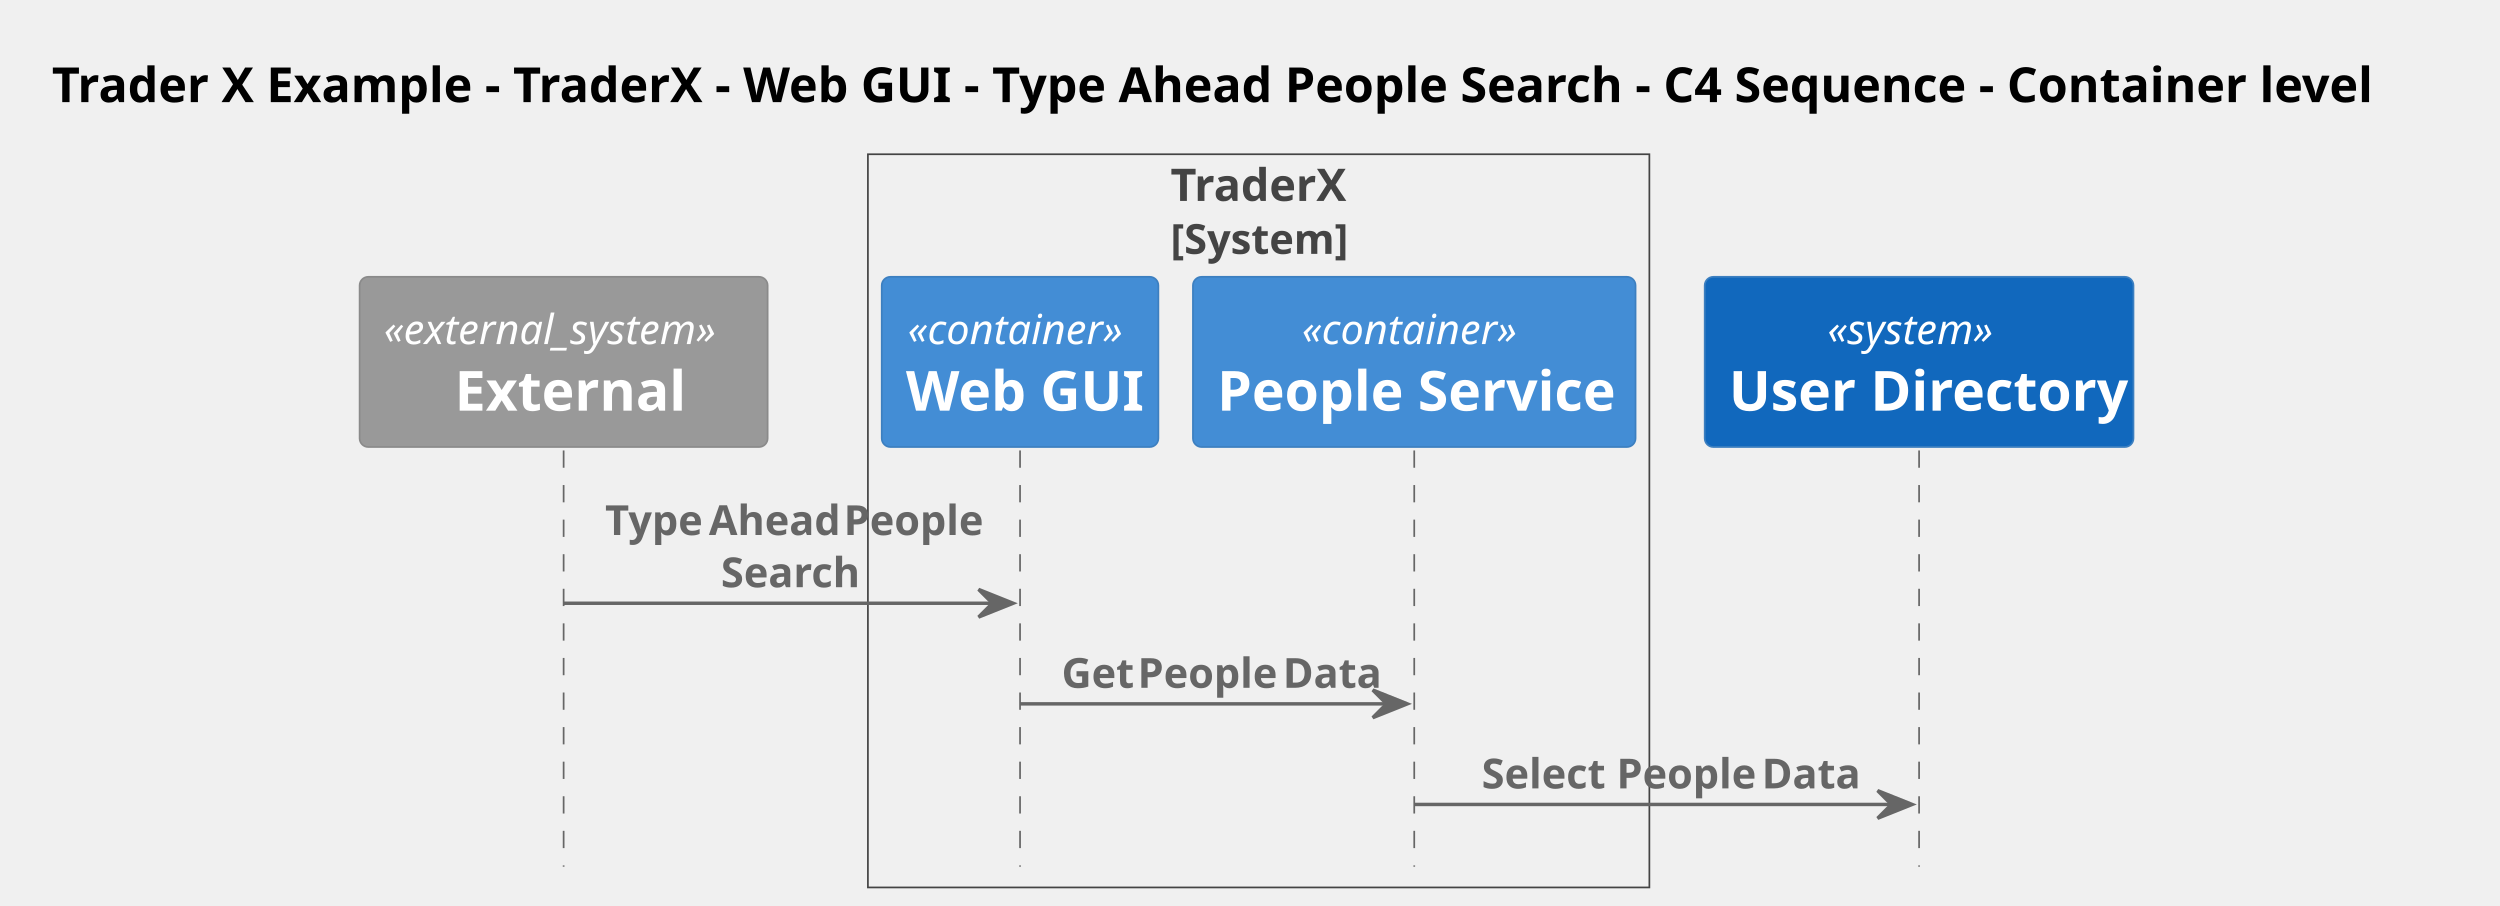
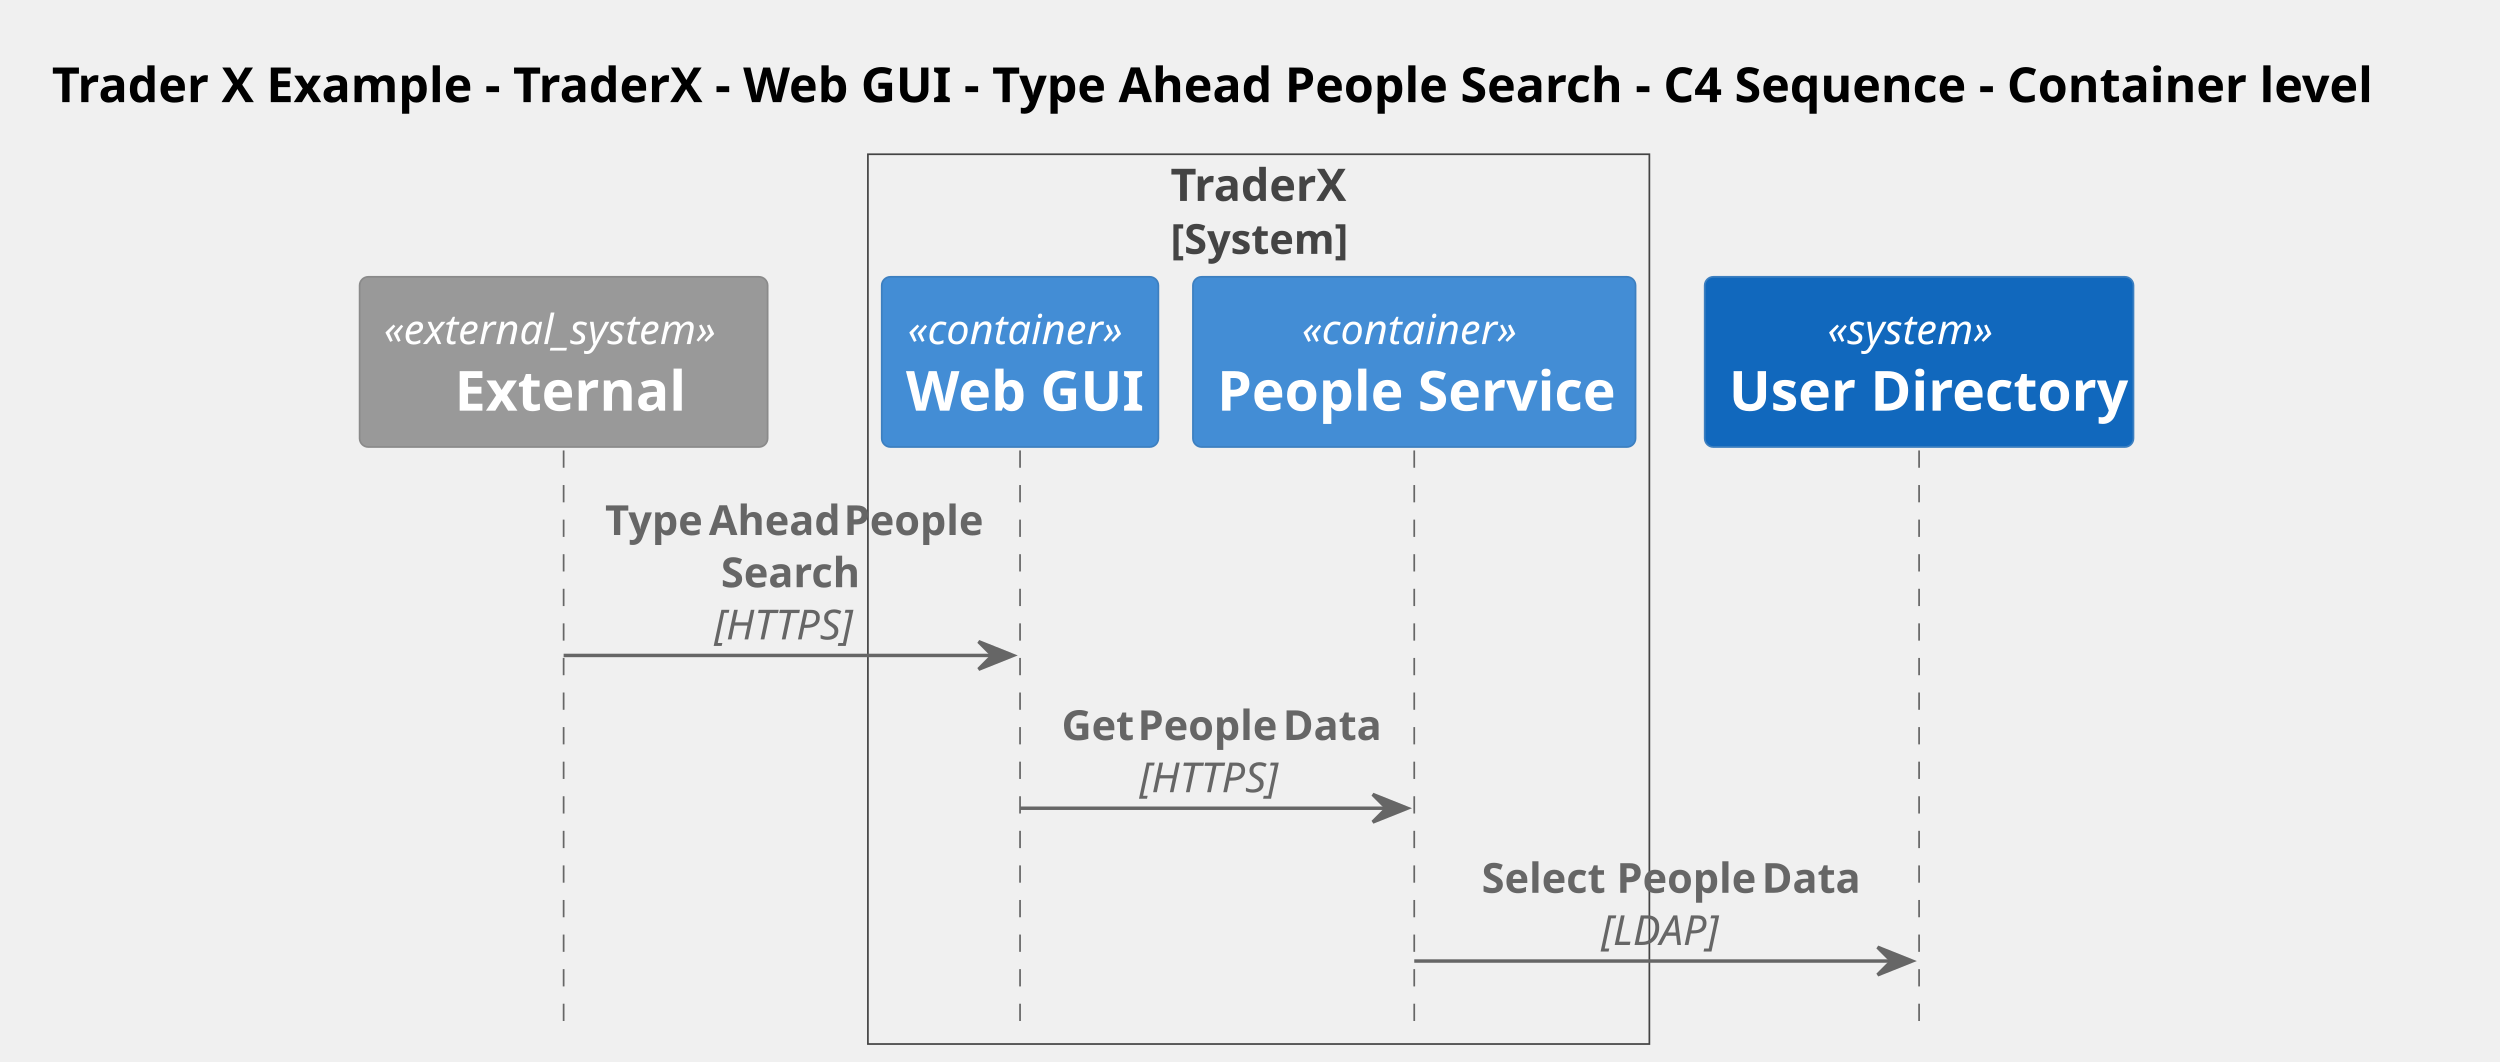
- <svg xmlns="http://www.w3.org/2000/svg" contentStyleType="text/css" height="262px" preserveAspectRatio="none" style="width:723px;height:262px;background:#FFFFFF;" version="1.1" viewBox="0 0 723 262" width="723px" zoomAndPan="magnify">
+ <svg xmlns="http://www.w3.org/2000/svg" contentStyleType="text/css" height="307px" preserveAspectRatio="none" style="width:723px;height:307px;background:#FFFFFF;" version="1.1" viewBox="0 0 723 307" width="723px" zoomAndPan="magnify">
  <defs />
  <g>
-     <rect fill="none" height="212.039" style="stroke:#444444;stroke-width:0.5;" width="226" x="251" y="44.609" />
+     <rect fill="none" height="257.32" style="stroke:#444444;stroke-width:0.5;" width="226" x="251" y="44.609" />
    <text fill="#444444" font-family="sans-serif" font-size="13" font-weight="bold" lengthAdjust="spacing" textLength="51" x="338.5" y="58.105">TraderX</text>
    <text fill="#444444" font-family="sans-serif" font-size="12" font-weight="bold" lengthAdjust="spacing" textLength="51" x="338.5" y="73.418">[System]</text>
    <text fill="#000000" font-family="sans-serif" font-size="14" font-weight="bold" lengthAdjust="spacing" textLength="690" x="15" y="29.533">Trader X Example - TraderX - Web GUI - Type Ahead People Search - C4 Sequence - Container level</text>
-     <line style="stroke:#666666;stroke-width:0.5;stroke-dasharray:5.0,5.0;" x1="163" x2="163" y1="130.273" y2="250.648" />
-     <line style="stroke:#666666;stroke-width:0.5;stroke-dasharray:5.0,5.0;" x1="295" x2="295" y1="130.273" y2="250.648" />
-     <line style="stroke:#666666;stroke-width:0.5;stroke-dasharray:5.0,5.0;" x1="409" x2="409" y1="130.273" y2="250.648" />
-     <line style="stroke:#666666;stroke-width:0.5;stroke-dasharray:5.0,5.0;" x1="555" x2="555" y1="130.273" y2="250.648" />
+     <line style="stroke:#666666;stroke-width:0.5;stroke-dasharray:5.0,5.0;" x1="163" x2="163" y1="130.273" y2="295.93" />
+     <line style="stroke:#666666;stroke-width:0.5;stroke-dasharray:5.0,5.0;" x1="295" x2="295" y1="130.273" y2="295.93" />
+     <line style="stroke:#666666;stroke-width:0.5;stroke-dasharray:5.0,5.0;" x1="409" x2="409" y1="130.273" y2="295.93" />
+     <line style="stroke:#666666;stroke-width:0.5;stroke-dasharray:5.0,5.0;" x1="555" x2="555" y1="130.273" y2="295.93" />
    <rect fill="#999999" height="49.219" rx="2.5" ry="2.5" style="stroke:#8A8A8A;stroke-width:0.5;" width="118" x="104" y="80.055" />
    <text fill="#FFFFFF" font-family="sans-serif" font-size="12" font-style="italic" lengthAdjust="spacing" textLength="104" x="111" y="99.512">«external_system»</text>
    <text fill="#FFFFFF" font-family="sans-serif" font-size="16" font-weight="bold" lengthAdjust="spacing" textLength="63" x="131.5" y="118.758">External</text>
    <rect fill="#438DD5" height="49.219" rx="2.5" ry="2.5" style="stroke:#3C7FC0;stroke-width:0.5;" width="80" x="255" y="80.055" />
    <text fill="#FFFFFF" font-family="sans-serif" font-size="12" font-style="italic" lengthAdjust="spacing" textLength="65" x="262.5" y="99.512">«container»</text>
    <text fill="#FFFFFF" font-family="sans-serif" font-size="16" font-weight="bold" lengthAdjust="spacing" textLength="66" x="262" y="118.758">Web GUI</text>
    <rect fill="#438DD5" height="49.219" rx="2.5" ry="2.5" style="stroke:#3C7FC0;stroke-width:0.5;" width="128" x="345" y="80.055" />
    <text fill="#FFFFFF" font-family="sans-serif" font-size="12" font-style="italic" lengthAdjust="spacing" textLength="65" x="376.5" y="99.512">«container»</text>
    <text fill="#FFFFFF" font-family="sans-serif" font-size="16" font-weight="bold" lengthAdjust="spacing" textLength="114" x="352" y="118.758">People Service</text>
    <rect fill="#1168BD" height="49.219" rx="2.5" ry="2.5" style="stroke:#3C7FC0;stroke-width:0.5;" width="124" x="493" y="80.055" />
    <text fill="#FFFFFF" font-family="sans-serif" font-size="12" font-style="italic" lengthAdjust="spacing" textLength="53" x="528.5" y="99.512">«system»</text>
    <text fill="#FFFFFF" font-family="sans-serif" font-size="16" font-weight="bold" lengthAdjust="spacing" textLength="110" x="500" y="118.758">User Directory</text>
-     <polygon fill="#666666" points="283,170.461,293,174.461,283,178.461,287,174.461" style="stroke:#666666;stroke-width:1.0;" />
-     <line style="stroke:#666666;stroke-width:1.0;" x1="163" x2="289" y1="174.461" y2="174.461" />
+     <polygon fill="#666666" points="283,185.555,293,189.555,283,193.555,287,189.555" style="stroke:#666666;stroke-width:1.0;" />
+     <line style="stroke:#666666;stroke-width:1.0;" x1="163" x2="289" y1="189.555" y2="189.555" />
    <text fill="#666666" font-family="sans-serif" font-size="12" font-weight="bold" lengthAdjust="spacing" textLength="27" x="175" y="154.731">Type</text>
    <text fill="#666666" font-family="sans-serif" font-size="12" font-weight="bold" lengthAdjust="spacing" textLength="3" x="202" y="154.731"> </text>
    <text fill="#666666" font-family="sans-serif" font-size="12" font-weight="bold" lengthAdjust="spacing" textLength="36" x="205" y="154.731">Ahead</text>
    <text fill="#666666" font-family="sans-serif" font-size="12" font-weight="bold" lengthAdjust="spacing" textLength="3" x="241" y="154.731"> </text>
    <text fill="#666666" font-family="sans-serif" font-size="12" font-weight="bold" lengthAdjust="spacing" textLength="39" x="244" y="154.731">People</text>
    <text fill="#666666" font-family="sans-serif" font-size="12" font-weight="bold" lengthAdjust="spacing" textLength="41" x="208.5" y="169.824">Search</text>
-     <polygon fill="#666666" points="397,199.555,407,203.555,397,207.555,401,203.555" style="stroke:#666666;stroke-width:1.0;" />
-     <line style="stroke:#666666;stroke-width:1.0;" x1="295" x2="403" y1="203.555" y2="203.555" />
-     <text fill="#666666" font-family="sans-serif" font-size="12" font-weight="bold" lengthAdjust="spacing" textLength="19" x="307" y="198.918">Get</text>
-     <text fill="#666666" font-family="sans-serif" font-size="12" font-weight="bold" lengthAdjust="spacing" textLength="3" x="326" y="198.918"> </text>
-     <text fill="#666666" font-family="sans-serif" font-size="12" font-weight="bold" lengthAdjust="spacing" textLength="39" x="329" y="198.918">People</text>
-     <text fill="#666666" font-family="sans-serif" font-size="12" font-weight="bold" lengthAdjust="spacing" textLength="3" x="368" y="198.918"> </text>
-     <text fill="#666666" font-family="sans-serif" font-size="12" font-weight="bold" lengthAdjust="spacing" textLength="26" x="371" y="198.918">Data</text>
-     <polygon fill="#666666" points="543,228.648,553,232.648,543,236.648,547,232.648" style="stroke:#666666;stroke-width:1.0;" />
-     <line style="stroke:#666666;stroke-width:1.0;" x1="409" x2="549" y1="232.648" y2="232.648" />
-     <text fill="#666666" font-family="sans-serif" font-size="12" font-weight="bold" lengthAdjust="spacing" textLength="36" x="428.5" y="228.012">Select</text>
-     <text fill="#666666" font-family="sans-serif" font-size="12" font-weight="bold" lengthAdjust="spacing" textLength="3" x="464.5" y="228.012"> </text>
-     <text fill="#666666" font-family="sans-serif" font-size="12" font-weight="bold" lengthAdjust="spacing" textLength="39" x="467.5" y="228.012">People</text>
-     <text fill="#666666" font-family="sans-serif" font-size="12" font-weight="bold" lengthAdjust="spacing" textLength="3" x="506.5" y="228.012"> </text>
-     <text fill="#666666" font-family="sans-serif" font-size="12" font-weight="bold" lengthAdjust="spacing" textLength="26" x="509.5" y="228.012">Data</text>
+     <text fill="#666666" font-family="sans-serif" font-size="12" font-style="italic" lengthAdjust="spacing" textLength="45" x="206.5" y="184.918">[HTTPS]</text>
+     <polygon fill="#666666" points="397,229.742,407,233.742,397,237.742,401,233.742" style="stroke:#666666;stroke-width:1.0;" />
+     <line style="stroke:#666666;stroke-width:1.0;" x1="295" x2="403" y1="233.742" y2="233.742" />
+     <text fill="#666666" font-family="sans-serif" font-size="12" font-weight="bold" lengthAdjust="spacing" textLength="19" x="307" y="214.012">Get</text>
+     <text fill="#666666" font-family="sans-serif" font-size="12" font-weight="bold" lengthAdjust="spacing" textLength="3" x="326" y="214.012"> </text>
+     <text fill="#666666" font-family="sans-serif" font-size="12" font-weight="bold" lengthAdjust="spacing" textLength="39" x="329" y="214.012">People</text>
+     <text fill="#666666" font-family="sans-serif" font-size="12" font-weight="bold" lengthAdjust="spacing" textLength="3" x="368" y="214.012"> </text>
+     <text fill="#666666" font-family="sans-serif" font-size="12" font-weight="bold" lengthAdjust="spacing" textLength="26" x="371" y="214.012">Data</text>
+     <text fill="#666666" font-family="sans-serif" font-size="12" font-style="italic" lengthAdjust="spacing" textLength="45" x="329.5" y="229.106">[HTTPS]</text>
+     <polygon fill="#666666" points="543,273.93,553,277.93,543,281.93,547,277.93" style="stroke:#666666;stroke-width:1.0;" />
+     <line style="stroke:#666666;stroke-width:1.0;" x1="409" x2="549" y1="277.93" y2="277.93" />
+     <text fill="#666666" font-family="sans-serif" font-size="12" font-weight="bold" lengthAdjust="spacing" textLength="36" x="428.5" y="258.199">Select</text>
+     <text fill="#666666" font-family="sans-serif" font-size="12" font-weight="bold" lengthAdjust="spacing" textLength="3" x="464.5" y="258.199"> </text>
+     <text fill="#666666" font-family="sans-serif" font-size="12" font-weight="bold" lengthAdjust="spacing" textLength="39" x="467.5" y="258.199">People</text>
+     <text fill="#666666" font-family="sans-serif" font-size="12" font-weight="bold" lengthAdjust="spacing" textLength="3" x="506.5" y="258.199"> </text>
+     <text fill="#666666" font-family="sans-serif" font-size="12" font-weight="bold" lengthAdjust="spacing" textLength="26" x="509.5" y="258.199">Data</text>
+     <text fill="#666666" font-family="sans-serif" font-size="12" font-style="italic" lengthAdjust="spacing" textLength="38" x="463" y="273.293">[LDAP]</text>
  </g>
</svg>
